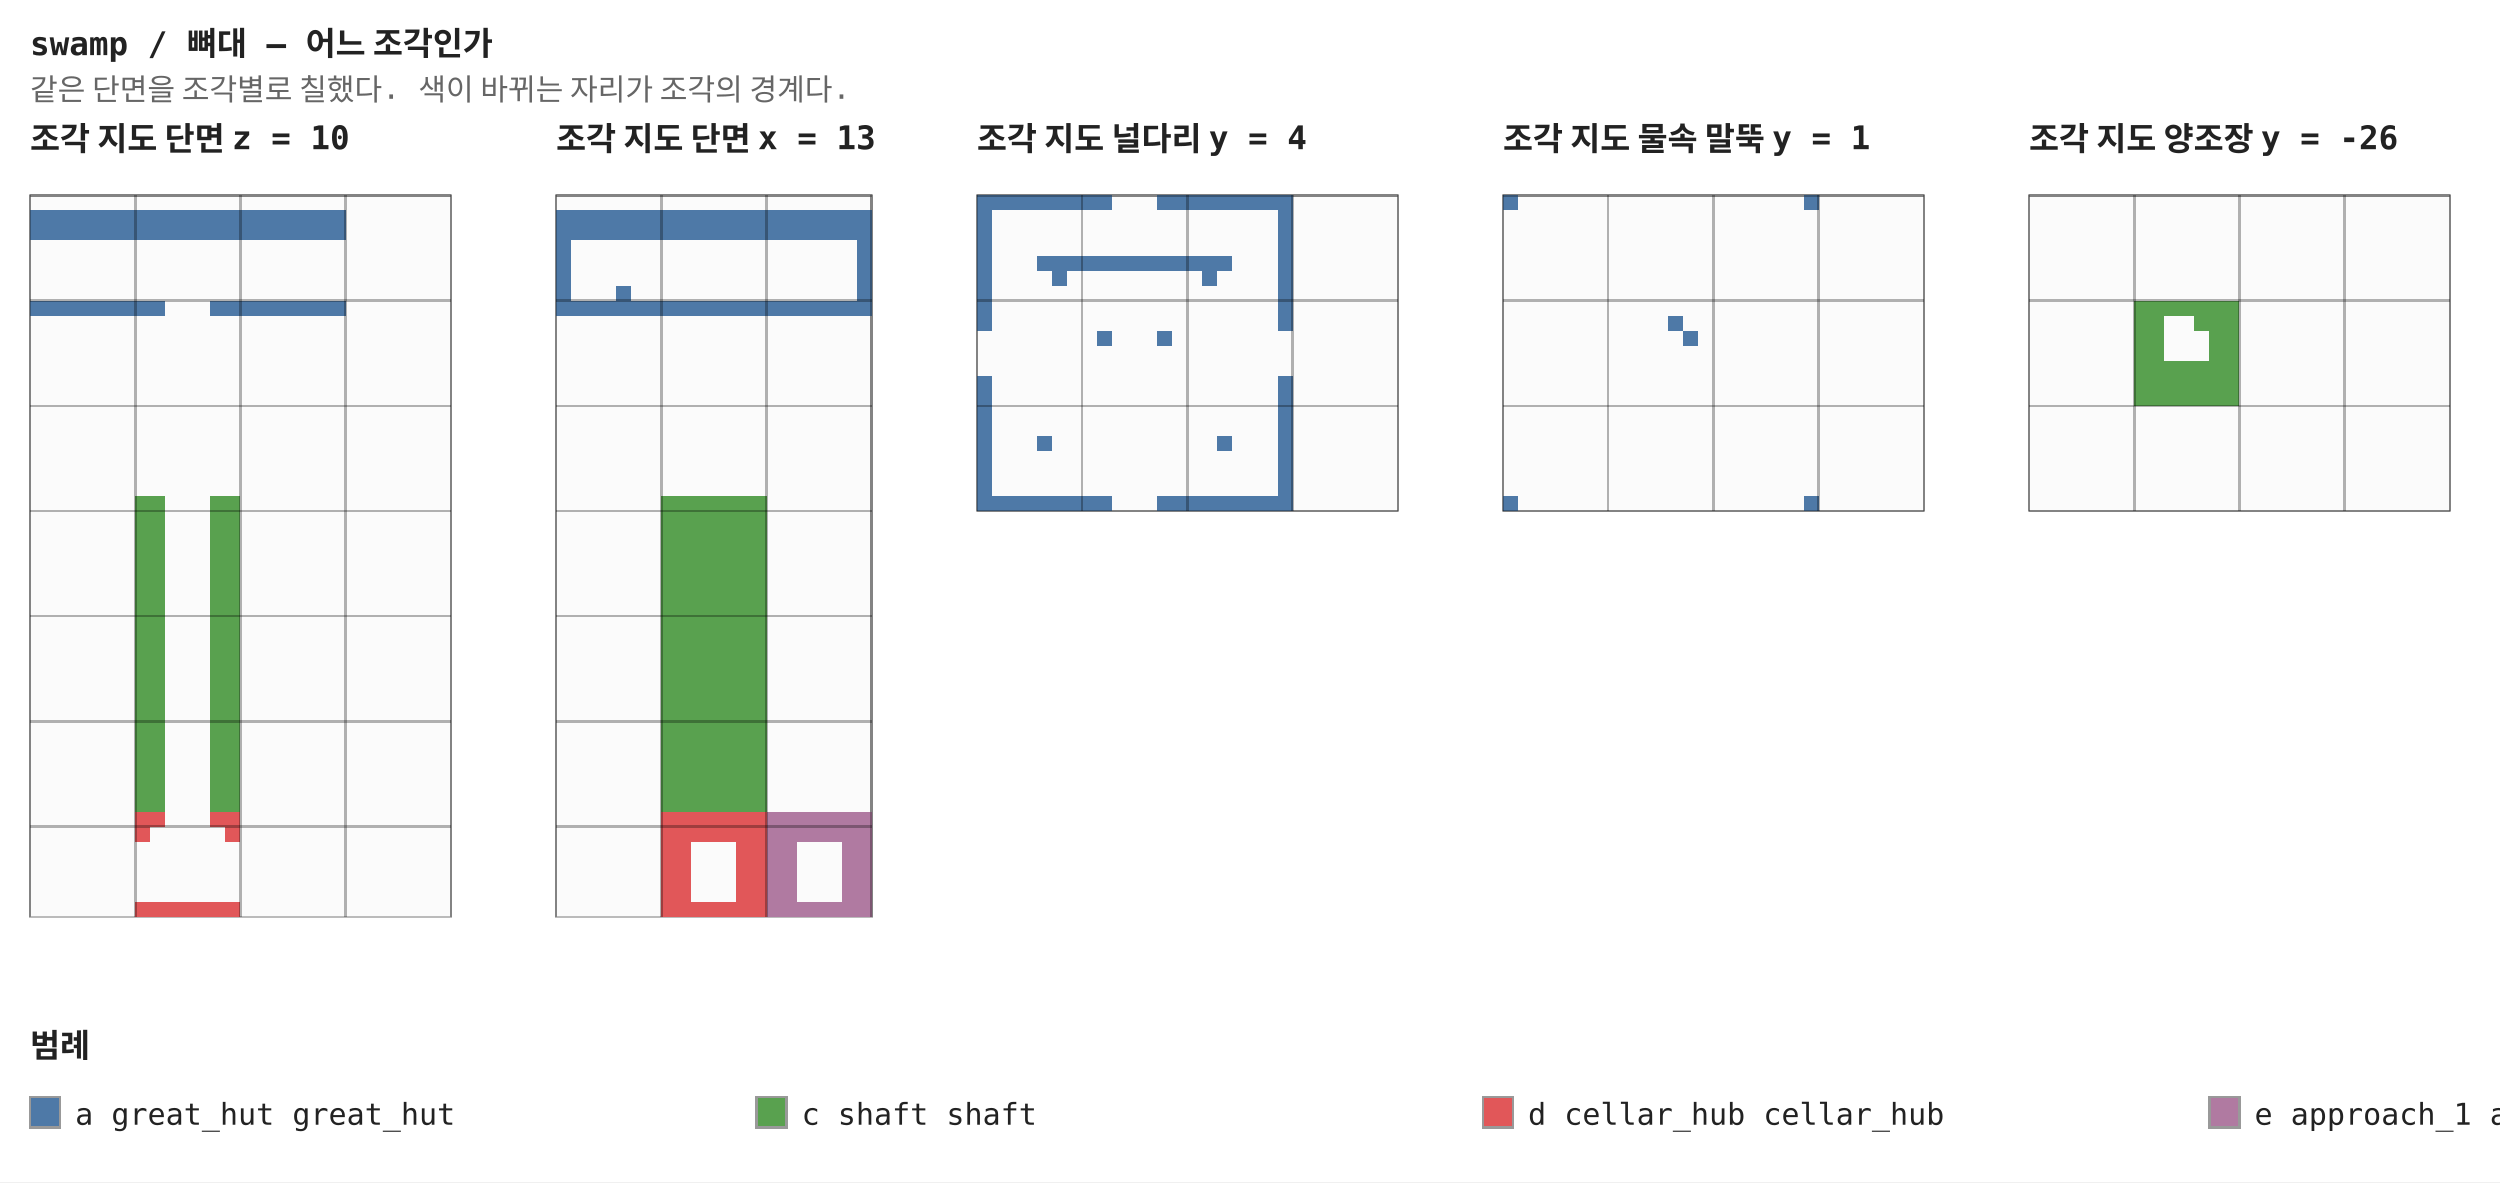
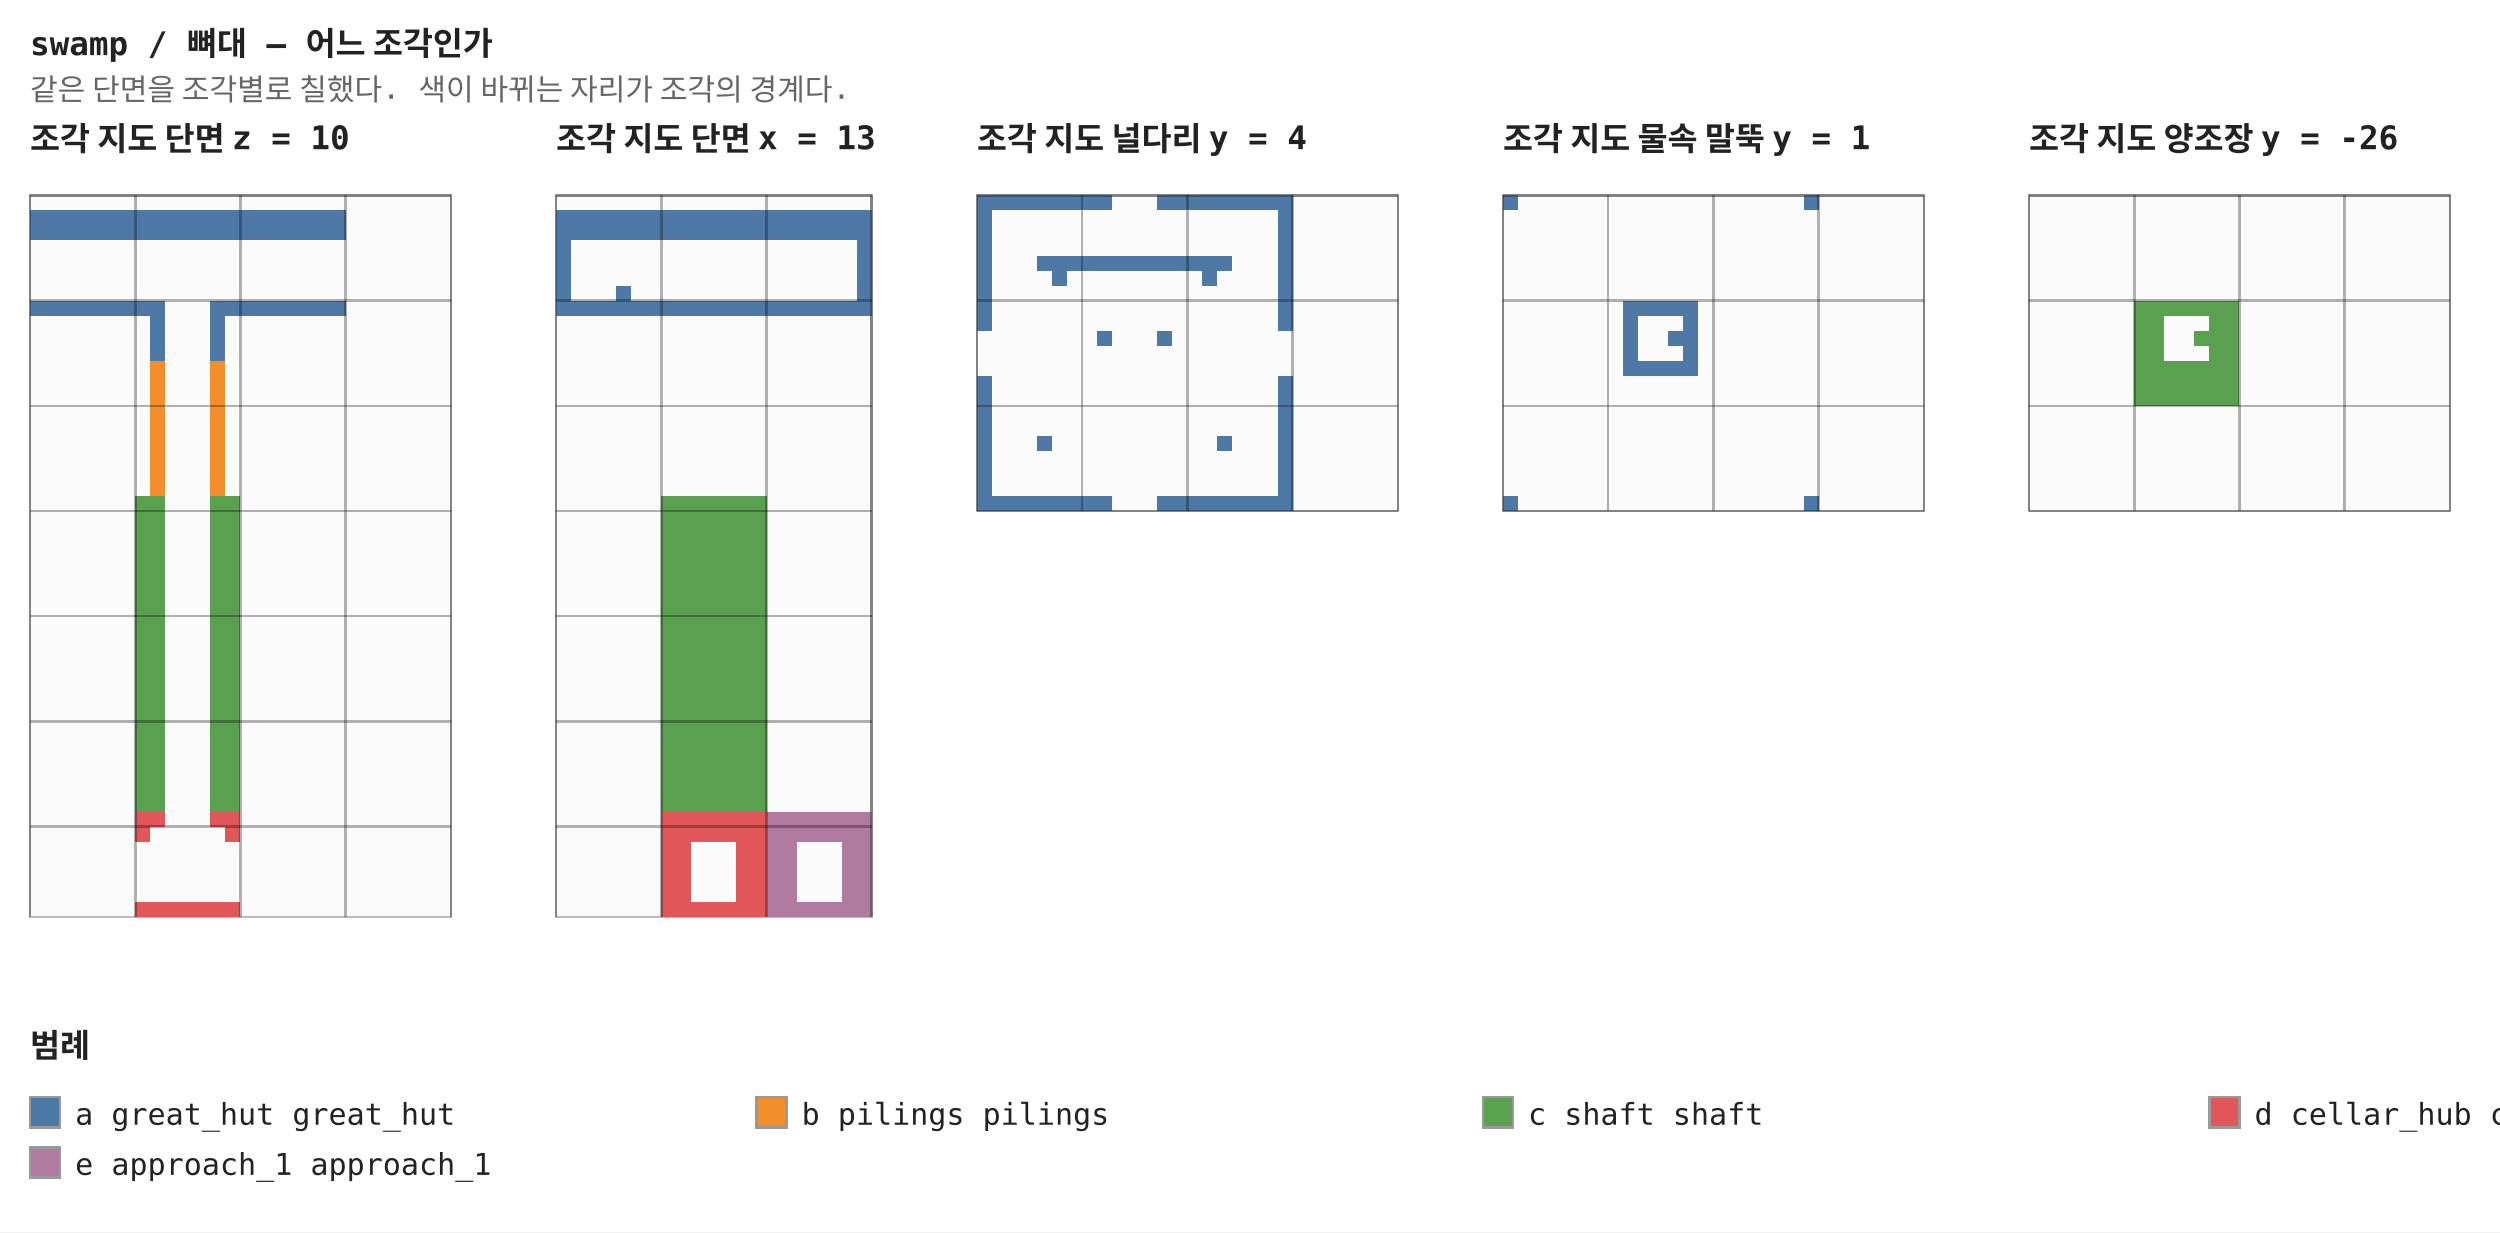
- <svg xmlns="http://www.w3.org/2000/svg" width="998" height="472" viewBox="0 0 998 472" shape-rendering="crispEdges" font-family="Consolas,'Malgun Gothic','Noto Sans KR',monospace">
+ <svg xmlns="http://www.w3.org/2000/svg" width="998" height="492" viewBox="0 0 998 492" shape-rendering="crispEdges" font-family="Consolas,'Malgun Gothic','Noto Sans KR',monospace">
  <style>text{fill:#222;shape-rendering:auto}.cap{font-size:13px;font-weight:bold}.leg{font-size:12px}.sub{font-size:12px;fill:#666}.tick{font-size:8px;fill:#999;text-anchor:middle}.arrow{font-size:10px;fill:#fff;text-anchor:middle}.fine{stroke:#000;stroke-opacity:.07;stroke-width:1;fill:none}.grid{stroke:#000;stroke-opacity:.30;stroke-width:1}</style>
  <rect width="100%" height="100%" fill="#fff" />
  <text x="12" y="22" class="cap" font-size="16">swamp / 뼈대 — 어느 조각인가</text>
  <text x="12" y="40" class="sub">같은 단면을 조각별로 칠했다. 색이 바뀌는 자리가 조각의 경계다.</text>
  <text x="12" y="60" class="cap">조각 지도  단면 z = 10</text>
  <rect x="12" y="78" width="168" height="288" fill="#fbfbfb" stroke="#bbb" />
-   <path transform="translate(12,78) scale(6)" fill="#4e79a7" d="M0 1h21v1h-21zM0 2h21v1h-21zM0 7h9v1h-9zM12 7h9v1h-9z" />
+   <path transform="translate(12,78) scale(6)" fill="#4e79a7" d="M0 1h21v1h-21zM0 2h21v1h-21zM0 7h9v1h-9zM12 7h9v1h-9zM8 8h1v1h-1zM12 8h1v1h-1zM8 9h1v1h-1zM12 9h1v1h-1zM8 10h1v1h-1zM12 10h1v1h-1z" />
+   <path transform="translate(12,78) scale(6)" fill="#f28e2b" d="M8 11h1v1h-1zM12 11h1v1h-1zM8 12h1v1h-1zM12 12h1v1h-1zM8 13h1v1h-1zM12 13h1v1h-1zM8 14h1v1h-1zM12 14h1v1h-1zM8 15h1v1h-1zM12 15h1v1h-1zM8 16h1v1h-1zM12 16h1v1h-1zM8 17h1v1h-1zM12 17h1v1h-1zM8 18h1v1h-1zM12 18h1v1h-1zM8 19h1v1h-1zM12 19h1v1h-1z" />
  <path transform="translate(12,78) scale(6)" fill="#59a14f" d="M7 20h2v1h-2zM12 20h2v1h-2zM7 21h2v1h-2zM12 21h2v1h-2zM7 22h2v1h-2zM12 22h2v1h-2zM7 23h2v1h-2zM12 23h2v1h-2zM7 24h2v1h-2zM12 24h2v1h-2zM7 25h2v1h-2zM12 25h2v1h-2zM7 26h2v1h-2zM12 26h2v1h-2zM7 27h2v1h-2zM12 27h2v1h-2zM7 28h2v1h-2zM12 28h2v1h-2zM7 29h2v1h-2zM12 29h2v1h-2zM7 30h2v1h-2zM12 30h2v1h-2zM7 31h2v1h-2zM12 31h2v1h-2zM7 32h2v1h-2zM12 32h2v1h-2zM7 33h2v1h-2zM12 33h2v1h-2zM7 34h2v1h-2zM12 34h2v1h-2zM7 35h2v1h-2zM12 35h2v1h-2zM7 36h2v1h-2zM12 36h2v1h-2zM7 37h2v1h-2zM12 37h2v1h-2zM7 38h2v1h-2zM12 38h2v1h-2zM7 39h2v1h-2zM12 39h2v1h-2zM7 40h2v1h-2zM12 40h2v1h-2z" />
  <path transform="translate(12,78) scale(6)" fill="#e15759" d="M7 41h2v1h-2zM12 41h2v1h-2zM7 42h1v1h-1zM13 42h1v1h-1zM7 47h7v1h-7z" />
  <line x1="12" y1="78" x2="12" y2="366" class="grid" />
  <line x1="54" y1="78" x2="54" y2="366" class="grid" />
  <line x1="96" y1="78" x2="96" y2="366" class="grid" />
  <line x1="138" y1="78" x2="138" y2="366" class="grid" />
  <line x1="180" y1="78" x2="180" y2="366" class="grid" />
  <line x1="12" y1="78" x2="180" y2="78" class="grid" />
  <line x1="12" y1="120" x2="180" y2="120" class="grid" />
  <line x1="12" y1="162" x2="180" y2="162" class="grid" />
  <line x1="12" y1="204" x2="180" y2="204" class="grid" />
  <line x1="12" y1="246" x2="180" y2="246" class="grid" />
  <line x1="12" y1="288" x2="180" y2="288" class="grid" />
  <line x1="12" y1="330" x2="180" y2="330" class="grid" />
  <text x="222" y="60" class="cap">조각 지도  단면 x = 13</text>
  <rect x="222" y="78" width="126" height="288" fill="#fbfbfb" stroke="#bbb" />
  <path transform="translate(222,78) scale(6)" fill="#4e79a7" d="M0 1h21v1h-21zM0 2h21v1h-21zM0 3h1v1h-1zM20 3h1v1h-1zM0 4h1v1h-1zM20 4h1v1h-1zM0 5h1v1h-1zM20 5h1v1h-1zM0 6h1v1h-1zM4 6h1v1h-1zM20 6h1v1h-1zM0 7h21v1h-21z" />
  <path transform="translate(222,78) scale(6)" fill="#59a14f" d="M7 20h7v1h-7zM7 21h7v1h-7zM7 22h7v1h-7zM7 23h7v1h-7zM7 24h7v1h-7zM7 25h7v1h-7zM7 26h7v1h-7zM7 27h7v1h-7zM7 28h7v1h-7zM7 29h7v1h-7zM7 30h7v1h-7zM7 31h7v1h-7zM7 32h7v1h-7zM7 33h7v1h-7zM7 34h7v1h-7zM7 35h7v1h-7zM7 36h7v1h-7zM7 37h7v1h-7zM7 38h7v1h-7zM7 39h7v1h-7zM7 40h7v1h-7z" />
  <path transform="translate(222,78) scale(6)" fill="#e15759" d="M7 41h7v1h-7zM7 42h7v1h-7zM7 43h2v1h-2zM12 43h2v1h-2zM7 44h2v1h-2zM12 44h2v1h-2zM7 45h2v1h-2zM12 45h2v1h-2zM7 46h2v1h-2zM12 46h2v1h-2zM7 47h7v1h-7z" />
  <path transform="translate(222,78) scale(6)" fill="#b07aa1" d="M14 41h7v1h-7zM14 42h7v1h-7zM14 43h2v1h-2zM19 43h2v1h-2zM14 44h2v1h-2zM19 44h2v1h-2zM14 45h2v1h-2zM19 45h2v1h-2zM14 46h2v1h-2zM19 46h2v1h-2zM14 47h7v1h-7z" />
  <line x1="222" y1="78" x2="222" y2="366" class="grid" />
  <line x1="264" y1="78" x2="264" y2="366" class="grid" />
  <line x1="306" y1="78" x2="306" y2="366" class="grid" />
  <line x1="348" y1="78" x2="348" y2="366" class="grid" />
  <line x1="222" y1="78" x2="348" y2="78" class="grid" />
  <line x1="222" y1="120" x2="348" y2="120" class="grid" />
  <line x1="222" y1="162" x2="348" y2="162" class="grid" />
  <line x1="222" y1="204" x2="348" y2="204" class="grid" />
  <line x1="222" y1="246" x2="348" y2="246" class="grid" />
  <line x1="222" y1="288" x2="348" y2="288" class="grid" />
  <line x1="222" y1="330" x2="348" y2="330" class="grid" />
  <text x="390" y="60" class="cap">조각 지도  널다리  y = 4</text>
  <rect x="390" y="78" width="168" height="126" fill="#fbfbfb" stroke="#bbb" />
  <path transform="translate(390,78) scale(6)" fill="#4e79a7" d="M0 0h9v1h-9zM12 0h9v1h-9zM0 1h1v1h-1zM20 1h1v1h-1zM0 2h1v1h-1zM20 2h1v1h-1zM0 3h1v1h-1zM20 3h1v1h-1zM0 4h1v1h-1zM4 4h13v1h-13zM20 4h1v1h-1zM0 5h1v1h-1zM5 5h1v1h-1zM15 5h1v1h-1zM20 5h1v1h-1zM0 6h1v1h-1zM20 6h1v1h-1zM0 7h1v1h-1zM20 7h1v1h-1zM0 8h1v1h-1zM20 8h1v1h-1zM8 9h1v1h-1zM12 9h1v1h-1zM0 12h1v1h-1zM20 12h1v1h-1zM0 13h1v1h-1zM20 13h1v1h-1zM0 14h1v1h-1zM20 14h1v1h-1zM0 15h1v1h-1zM20 15h1v1h-1zM0 16h1v1h-1zM4 16h1v1h-1zM16 16h1v1h-1zM20 16h1v1h-1zM0 17h1v1h-1zM20 17h1v1h-1zM0 18h1v1h-1zM20 18h1v1h-1zM0 19h1v1h-1zM20 19h1v1h-1zM0 20h9v1h-9zM12 20h9v1h-9z" />
  <line x1="390" y1="78" x2="390" y2="204" class="grid" />
  <line x1="432" y1="78" x2="432" y2="204" class="grid" />
  <line x1="474" y1="78" x2="474" y2="204" class="grid" />
  <line x1="516" y1="78" x2="516" y2="204" class="grid" />
  <line x1="558" y1="78" x2="558" y2="204" class="grid" />
  <line x1="390" y1="78" x2="558" y2="78" class="grid" />
  <line x1="390" y1="120" x2="558" y2="120" class="grid" />
  <line x1="390" y1="162" x2="558" y2="162" class="grid" />
  <line x1="390" y1="204" x2="558" y2="204" class="grid" />
  <text x="600" y="60" class="cap">조각 지도  물속 말뚝  y = 1</text>
  <rect x="600" y="78" width="168" height="126" fill="#fbfbfb" stroke="#bbb" />
-   <path transform="translate(600,78) scale(6)" fill="#4e79a7" d="M0 0h1v1h-1zM20 0h1v1h-1zM11 8h1v1h-1zM12 9h1v1h-1zM0 20h1v1h-1zM20 20h1v1h-1z" />
+   <path transform="translate(600,78) scale(6)" fill="#4e79a7" d="M0 0h1v1h-1zM20 0h1v1h-1zM8 7h5v1h-5zM8 8h1v1h-1zM12 8h1v1h-1zM8 9h1v1h-1zM11 9h2v1h-2zM8 10h1v1h-1zM12 10h1v1h-1zM8 11h5v1h-5zM0 20h1v1h-1zM20 20h1v1h-1z" />
  <line x1="600" y1="78" x2="600" y2="204" class="grid" />
  <line x1="642" y1="78" x2="642" y2="204" class="grid" />
  <line x1="684" y1="78" x2="684" y2="204" class="grid" />
  <line x1="726" y1="78" x2="726" y2="204" class="grid" />
  <line x1="768" y1="78" x2="768" y2="204" class="grid" />
  <line x1="600" y1="78" x2="768" y2="78" class="grid" />
  <line x1="600" y1="120" x2="768" y2="120" class="grid" />
  <line x1="600" y1="162" x2="768" y2="162" class="grid" />
  <line x1="600" y1="204" x2="768" y2="204" class="grid" />
  <text x="810" y="60" class="cap">조각 지도  양조장  y = -26</text>
  <rect x="810" y="78" width="168" height="126" fill="#fbfbfb" stroke="#bbb" />
-   <path transform="translate(810,78) scale(6)" fill="#59a14f" d="M7 7h7v1h-7zM7 8h2v1h-2zM11 8h3v1h-3zM7 9h2v1h-2zM12 9h2v1h-2zM7 10h2v1h-2zM12 10h2v1h-2zM7 11h7v1h-7zM7 12h7v1h-7zM7 13h7v1h-7z" />
+   <path transform="translate(810,78) scale(6)" fill="#59a14f" d="M7 7h7v1h-7zM7 8h2v1h-2zM12 8h2v1h-2zM7 9h2v1h-2zM11 9h3v1h-3zM7 10h2v1h-2zM12 10h2v1h-2zM7 11h7v1h-7zM7 12h7v1h-7zM7 13h7v1h-7z" />
  <line x1="810" y1="78" x2="810" y2="204" class="grid" />
  <line x1="852" y1="78" x2="852" y2="204" class="grid" />
  <line x1="894" y1="78" x2="894" y2="204" class="grid" />
  <line x1="936" y1="78" x2="936" y2="204" class="grid" />
  <line x1="978" y1="78" x2="978" y2="204" class="grid" />
  <line x1="810" y1="78" x2="978" y2="78" class="grid" />
  <line x1="810" y1="120" x2="978" y2="120" class="grid" />
  <line x1="810" y1="162" x2="978" y2="162" class="grid" />
  <line x1="810" y1="204" x2="978" y2="204" class="grid" />
  <text x="12" y="422" class="cap">범례</text>
  <rect x="12" y="438" width="12" height="12" fill="#4e79a7" stroke="#999" />
  <text x="30" y="449" class="leg">a  great_hut  great_hut</text>
-   <rect x="302" y="438" width="12" height="12" fill="#59a14f" stroke="#999" />
-   <text x="320" y="449" class="leg">c  shaft  shaft</text>
-   <rect x="592" y="438" width="12" height="12" fill="#e15759" stroke="#999" />
-   <text x="610" y="449" class="leg">d  cellar_hub  cellar_hub</text>
-   <rect x="882" y="438" width="12" height="12" fill="#b07aa1" stroke="#999" />
-   <text x="900" y="449" class="leg">e  approach_1  approach_1</text>
+   <rect x="302" y="438" width="12" height="12" fill="#f28e2b" stroke="#999" />
+   <text x="320" y="449" class="leg">b  pilings  pilings</text>
+   <rect x="592" y="438" width="12" height="12" fill="#59a14f" stroke="#999" />
+   <text x="610" y="449" class="leg">c  shaft  shaft</text>
+   <rect x="882" y="438" width="12" height="12" fill="#e15759" stroke="#999" />
+   <text x="900" y="449" class="leg">d  cellar_hub  cellar_hub</text>
+   <rect x="12" y="458" width="12" height="12" fill="#b07aa1" stroke="#999" />
+   <text x="30" y="469" class="leg">e  approach_1  approach_1</text>
</svg>
